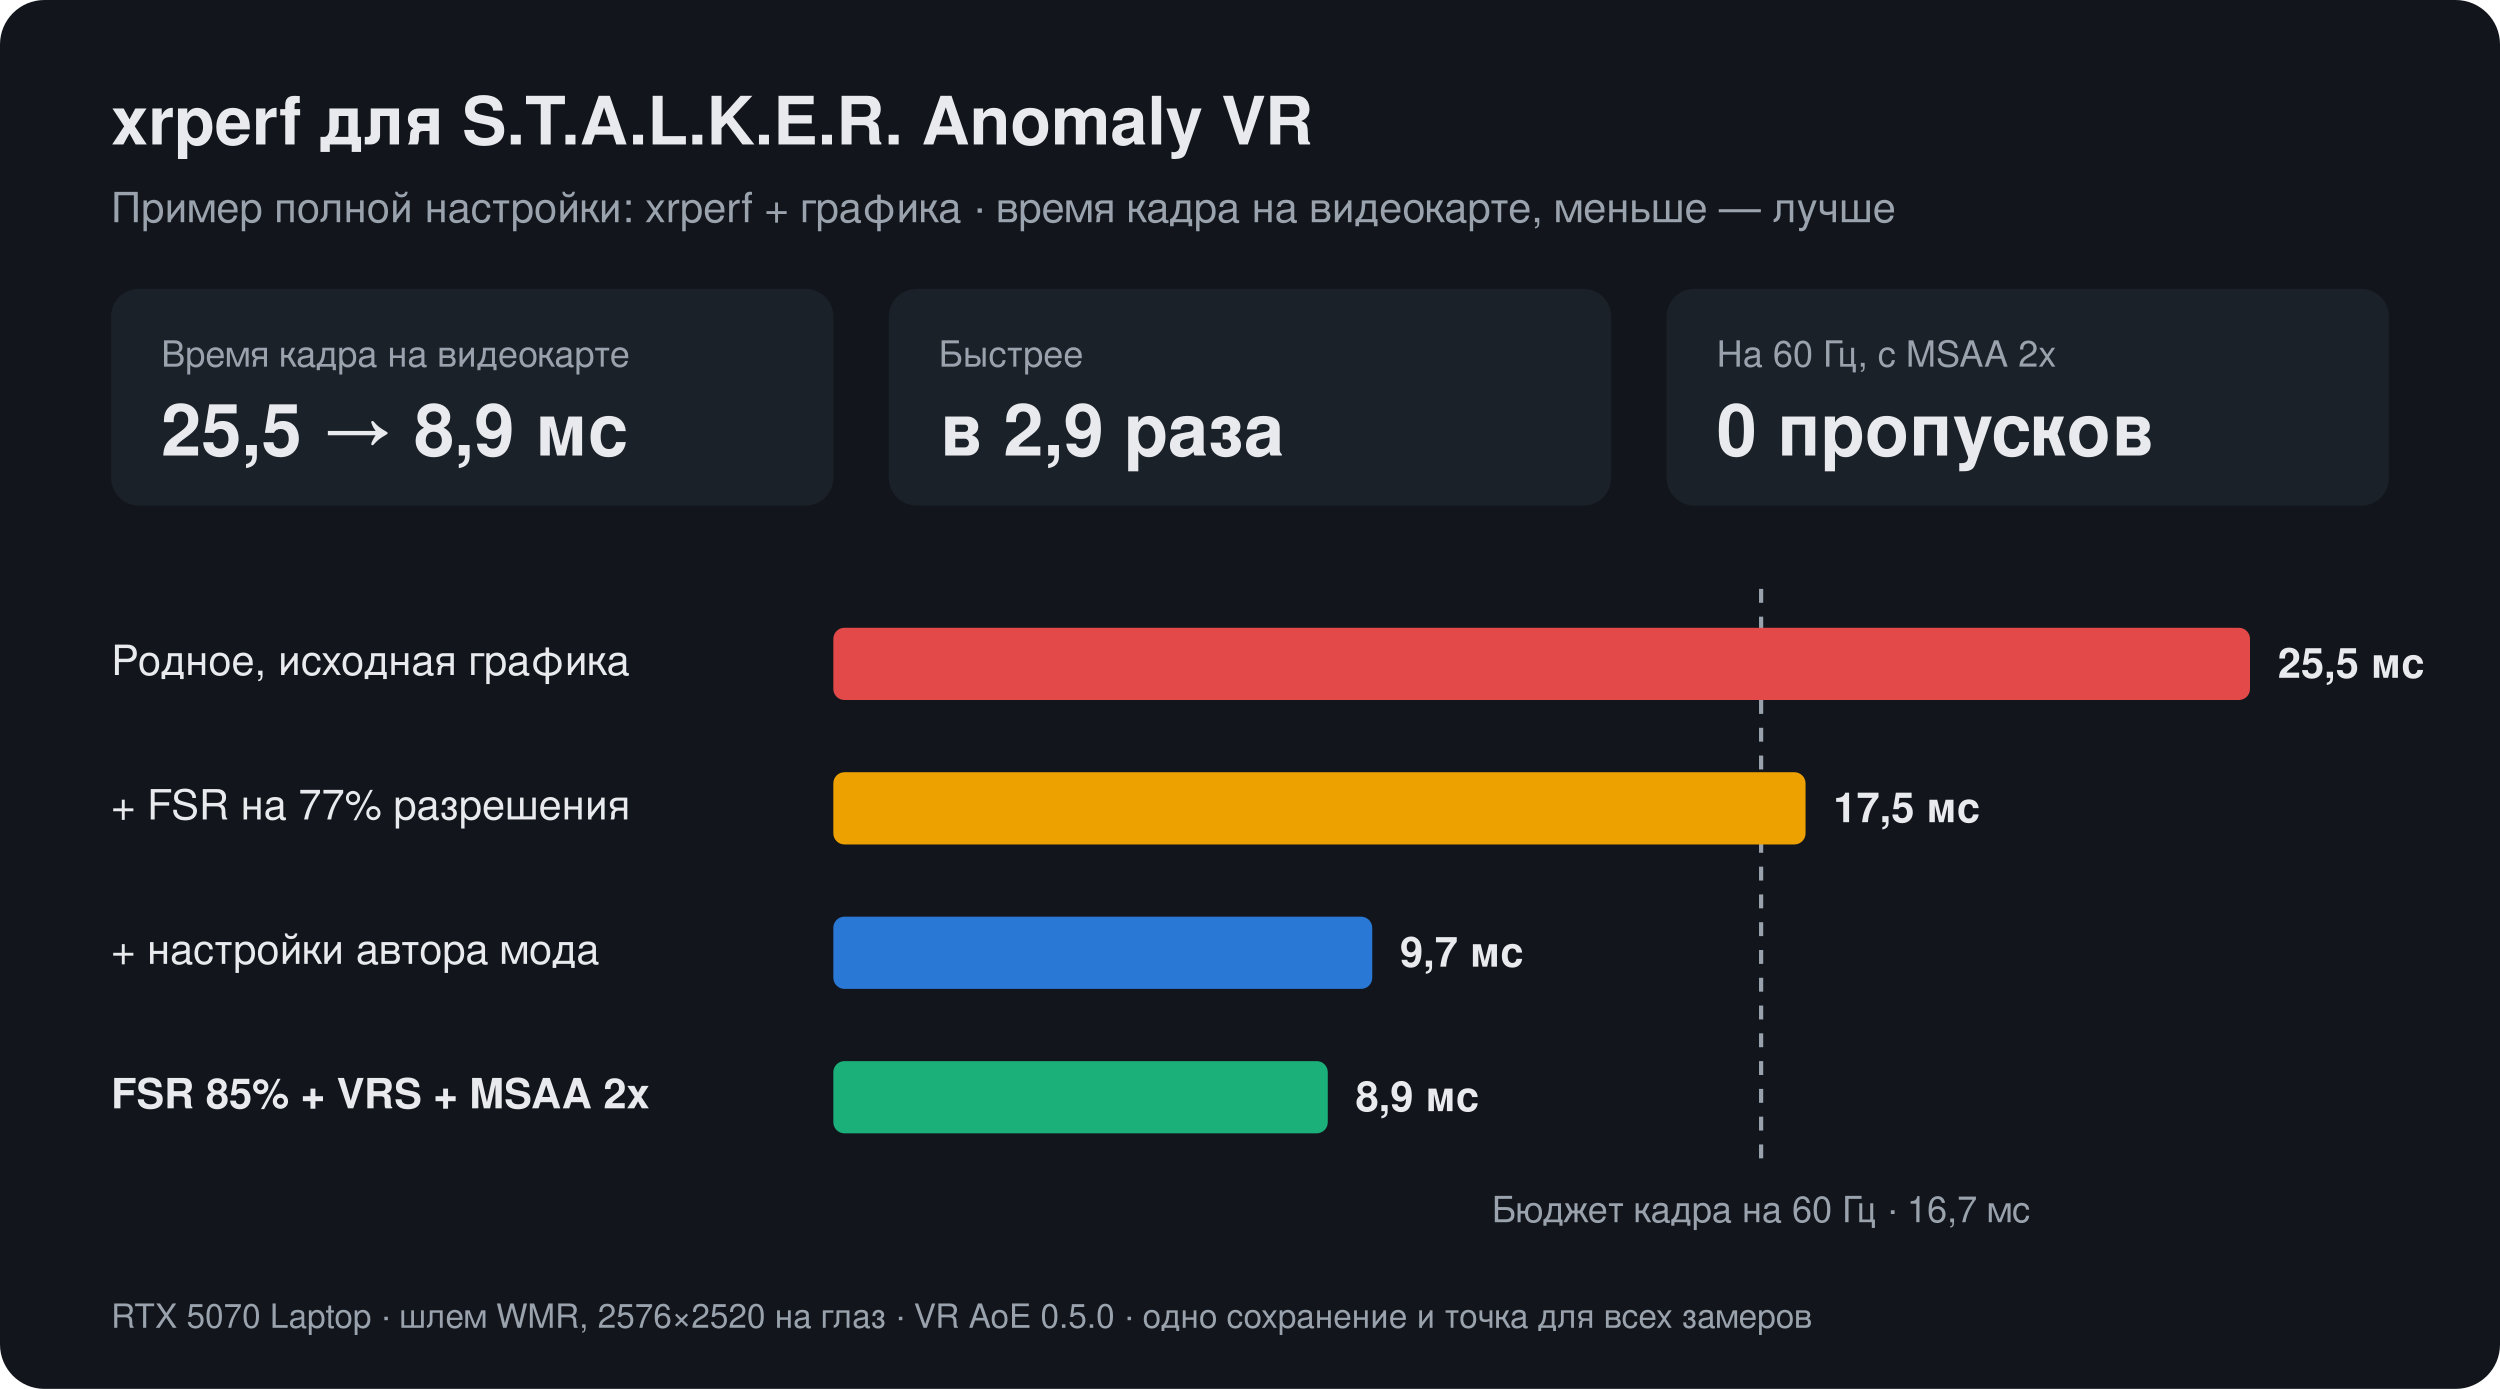
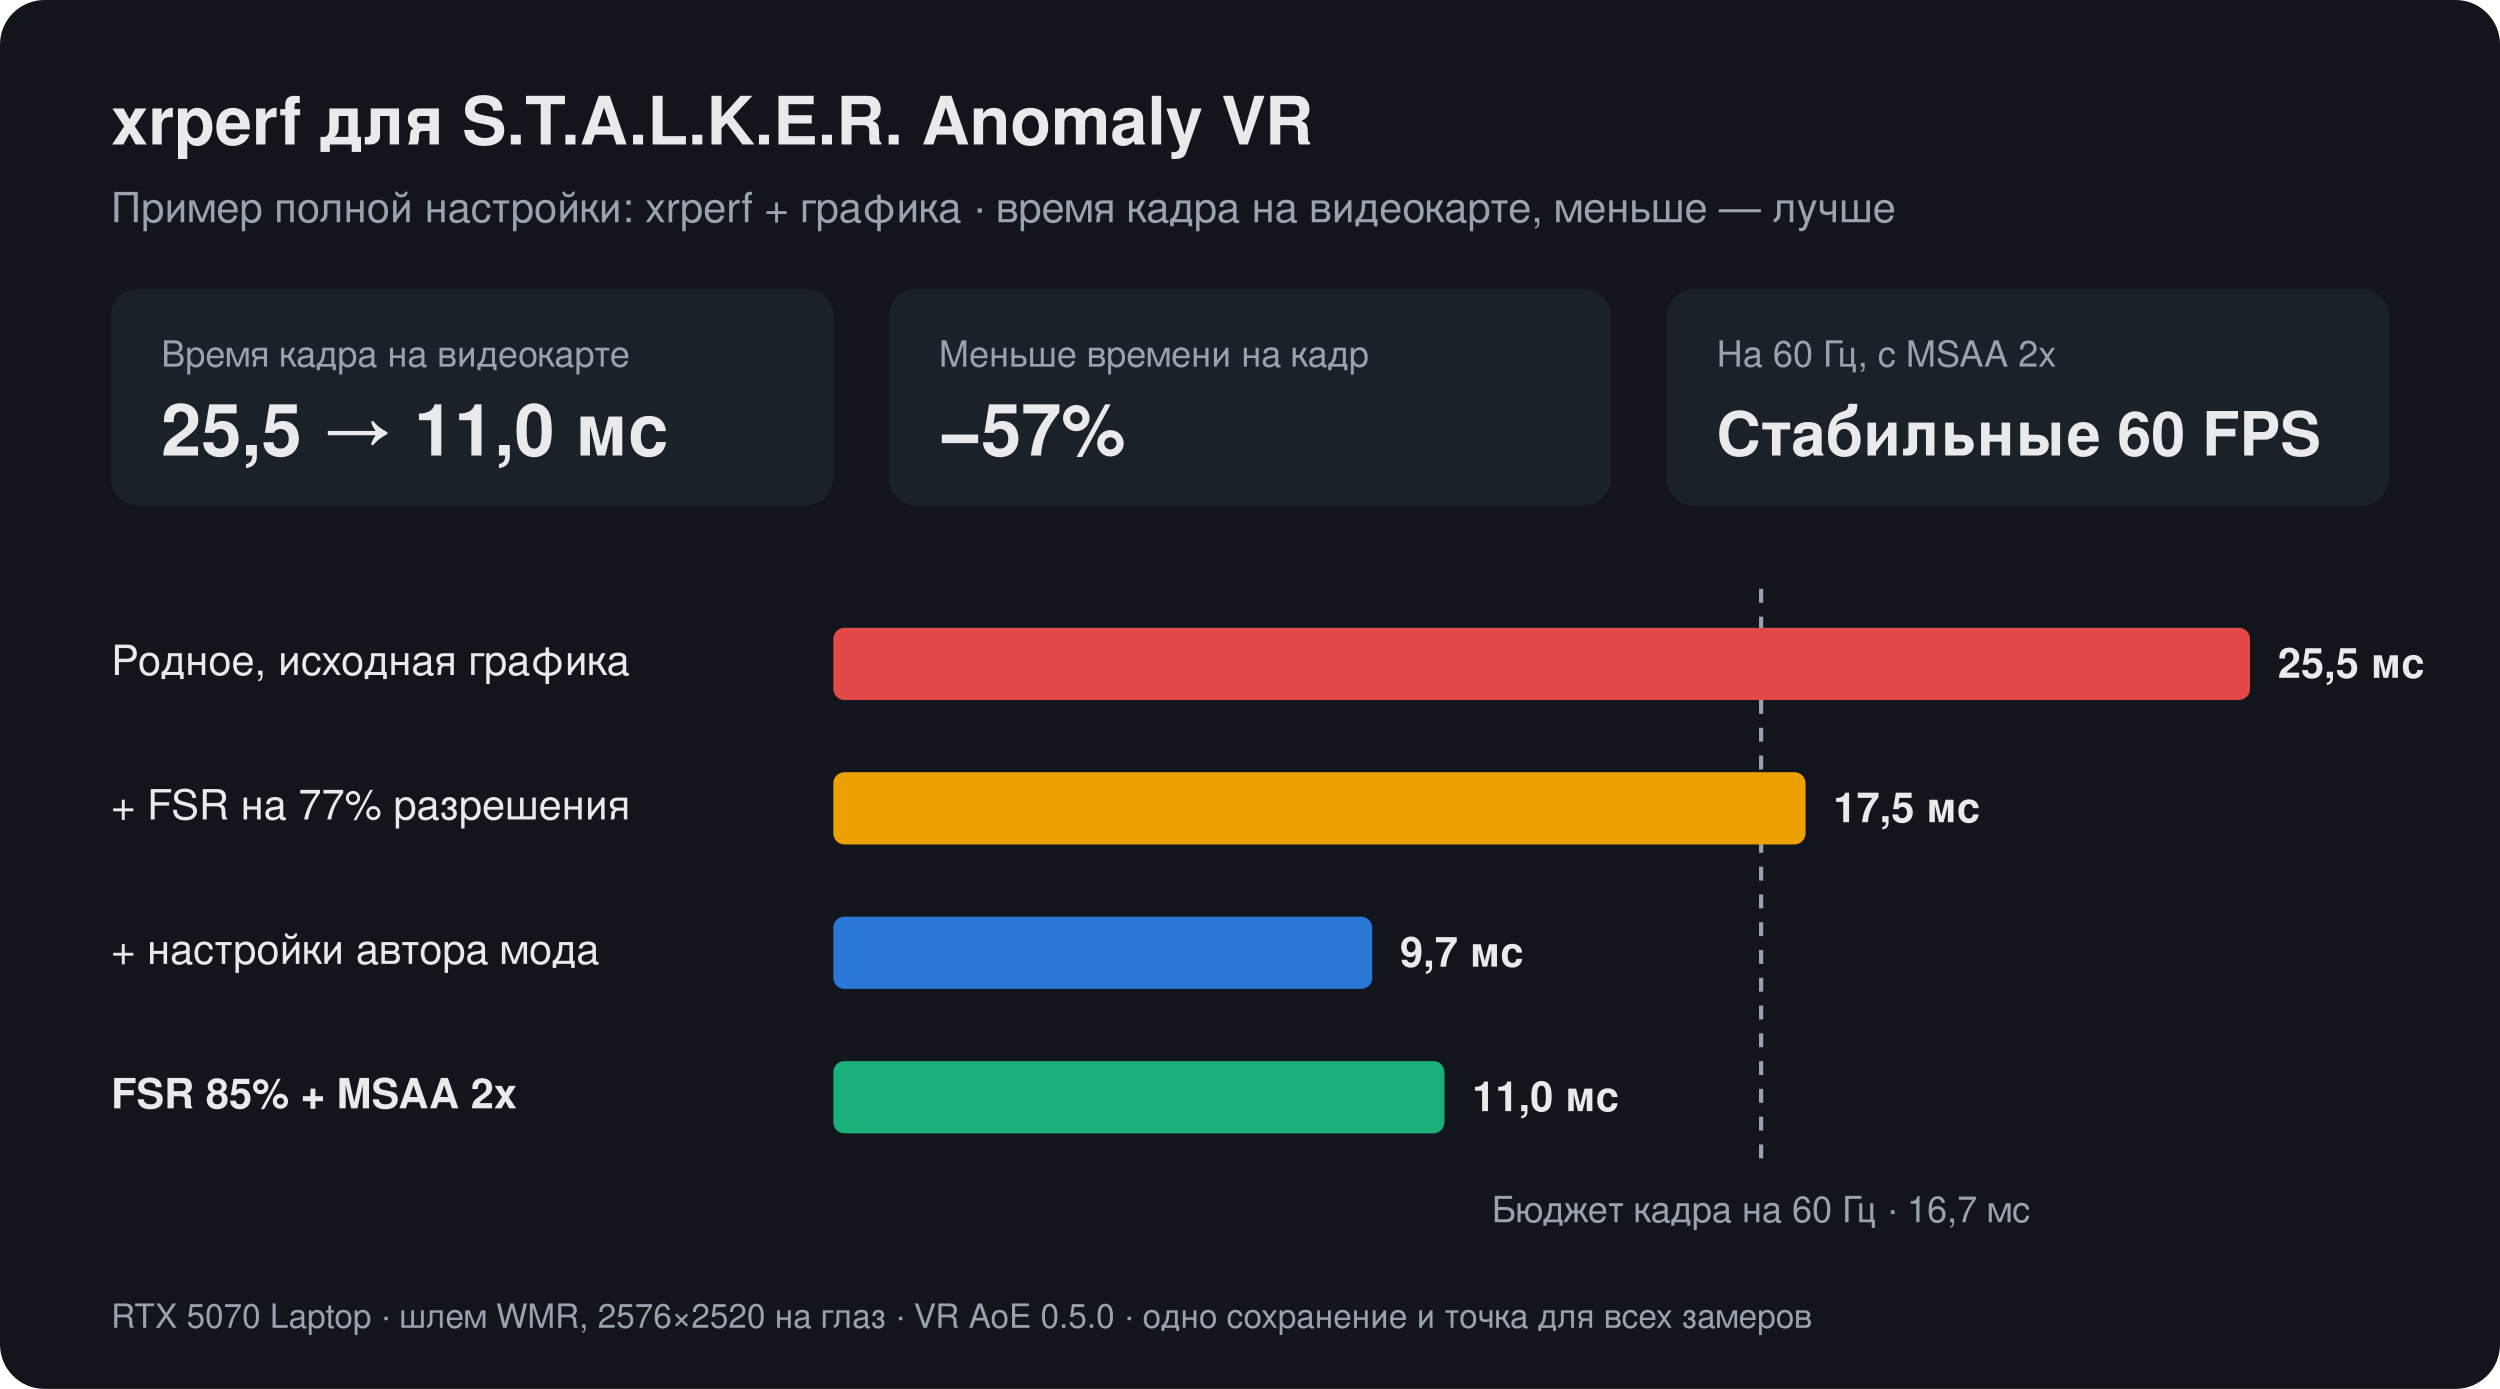
<svg xmlns="http://www.w3.org/2000/svg" viewBox="0 0 900 500" width="900" height="500" role="img" aria-labelledby="t d">
  <style>
    text { font-family: "Segoe UI", -apple-system, Helvetica, Arial, sans-serif; fill: #e8eaed; }
    .muted { fill: #9aa3ad; }
    .label { font-size: 15px; }
    .value { font-size: 15px; font-weight: 600; font-variant-numeric: tabular-nums; }
  </style>
  <rect width="900" height="500" rx="16" fill="#12161c" />
  <text x="40" y="52" font-size="24" font-weight="600">xrperf для S.T.A.L.K.E.R. Anomaly VR</text>
  <text x="40" y="80" font-size="15" class="muted">Пример полной настройки: xrperf + графика · время кадра на видеокарте, меньше — лучше</text>
  <rect x="40" y="104" width="260" height="78" rx="10" fill="#1b2129" />
  <text x="58" y="132" font-size="13" class="muted">Время кадра на видеокарте</text>
-   <text x="58" y="164" font-size="26" font-weight="600">25,5 → 8,9 мс</text>
+   <text x="58" y="164" font-size="26" font-weight="600">25,5 → 11,0 мс</text>
  <rect x="320" y="104" width="260" height="78" rx="10" fill="#1b2129" />
-   <text x="338" y="132" font-size="13" class="muted">Быстрее</text>
-   <text x="338" y="164" font-size="26" font-weight="600" fill="#3ccf95">в 2,9 раза</text>
+   <text x="338" y="132" font-size="13" class="muted">Меньше времени на кадр</text>
+   <text x="338" y="164" font-size="26" font-weight="600" fill="#3ccf95">−57%</text>
  <rect x="600" y="104" width="260" height="78" rx="10" fill="#1b2129" />
  <text x="618" y="132" font-size="13" class="muted">На 60 Гц, с MSAA 2x</text>
-   <text x="618" y="164" font-size="26" font-weight="600">0 пропусков</text>
+   <text x="618" y="164" font-size="22" font-weight="600">Стабильные 60 FPS</text>
  <line x1="634" y1="212" x2="634" y2="420" stroke="#9aa3ad" stroke-width="1.5" stroke-dasharray="5 5" />
  <text x="634" y="440" font-size="13" class="muted" text-anchor="middle">Бюджет кадра на 60 Гц · 16,7 мс</text>
  <text x="40" y="243" class="label">Родное, исходная графика</text>
  <rect x="300" y="226" width="510" height="26" rx="4" fill="#e34948" />
  <text x="820" y="244" class="value">25,5 мс</text>
  <text x="40" y="295" class="label">+ FSR на 77% разрешения</text>
  <rect x="300" y="278" width="350" height="26" rx="4" fill="#eda100" />
  <text x="660" y="296" class="value">17,5 мс</text>
  <text x="40" y="347" class="label">+ настройки автора мода</text>
  <rect x="300" y="330" width="194" height="26" rx="4" fill="#2a78d6" />
  <text x="504" y="348" class="value">9,7 мс</text>
-   <text x="40" y="399" class="label" font-weight="600">FSR 85% + VRS + MSAA 2x</text>
-   <rect x="300" y="382" width="178" height="26" rx="4" fill="#1baf7a" />
-   <text x="488" y="400" class="value">8,9 мс</text>
+   <text x="40" y="399" class="label" font-weight="600">FSR 85% + MSAA 2x</text>
+   <rect x="300" y="382" width="220" height="26" rx="4" fill="#1baf7a" />
+   <text x="530" y="400" class="value">11,0 мс</text>
  <text x="40" y="478" font-size="12" class="muted">RTX 5070 Laptop · шлем WMR, 2576×2520 на глаз · VR AoE 0.5.0 · одно сохранение и точка для всех замеров</text>
</svg>
